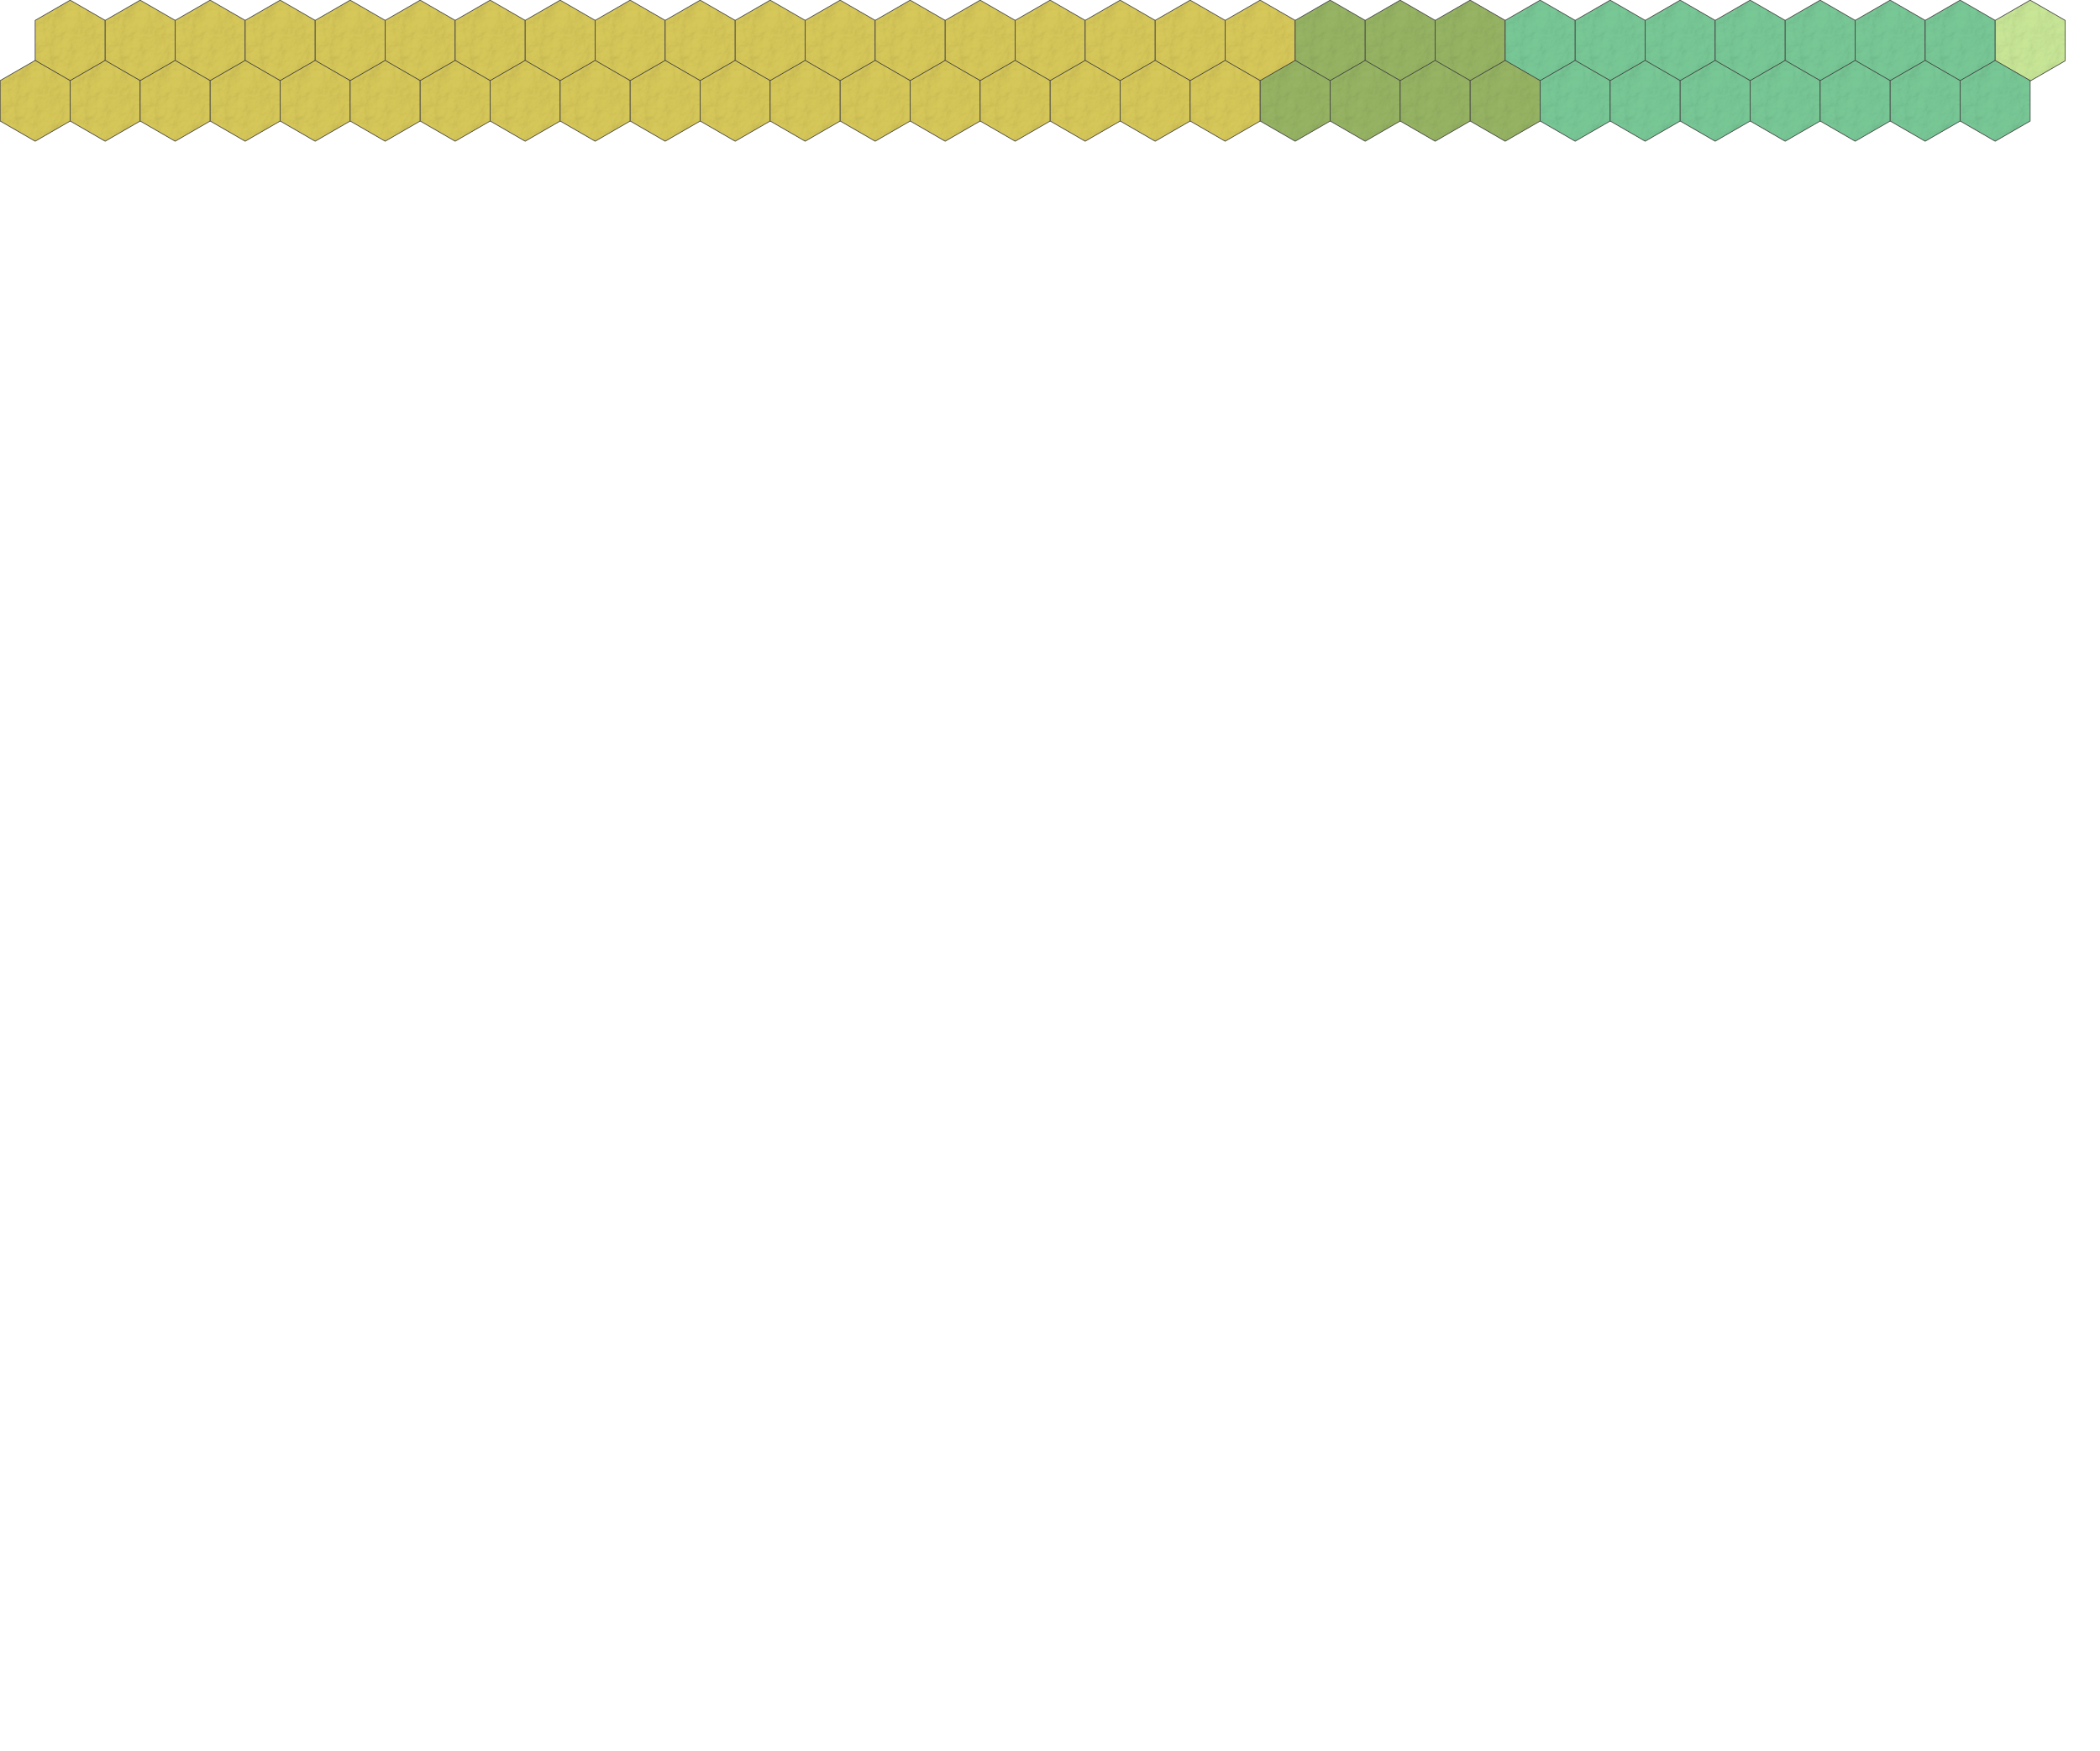
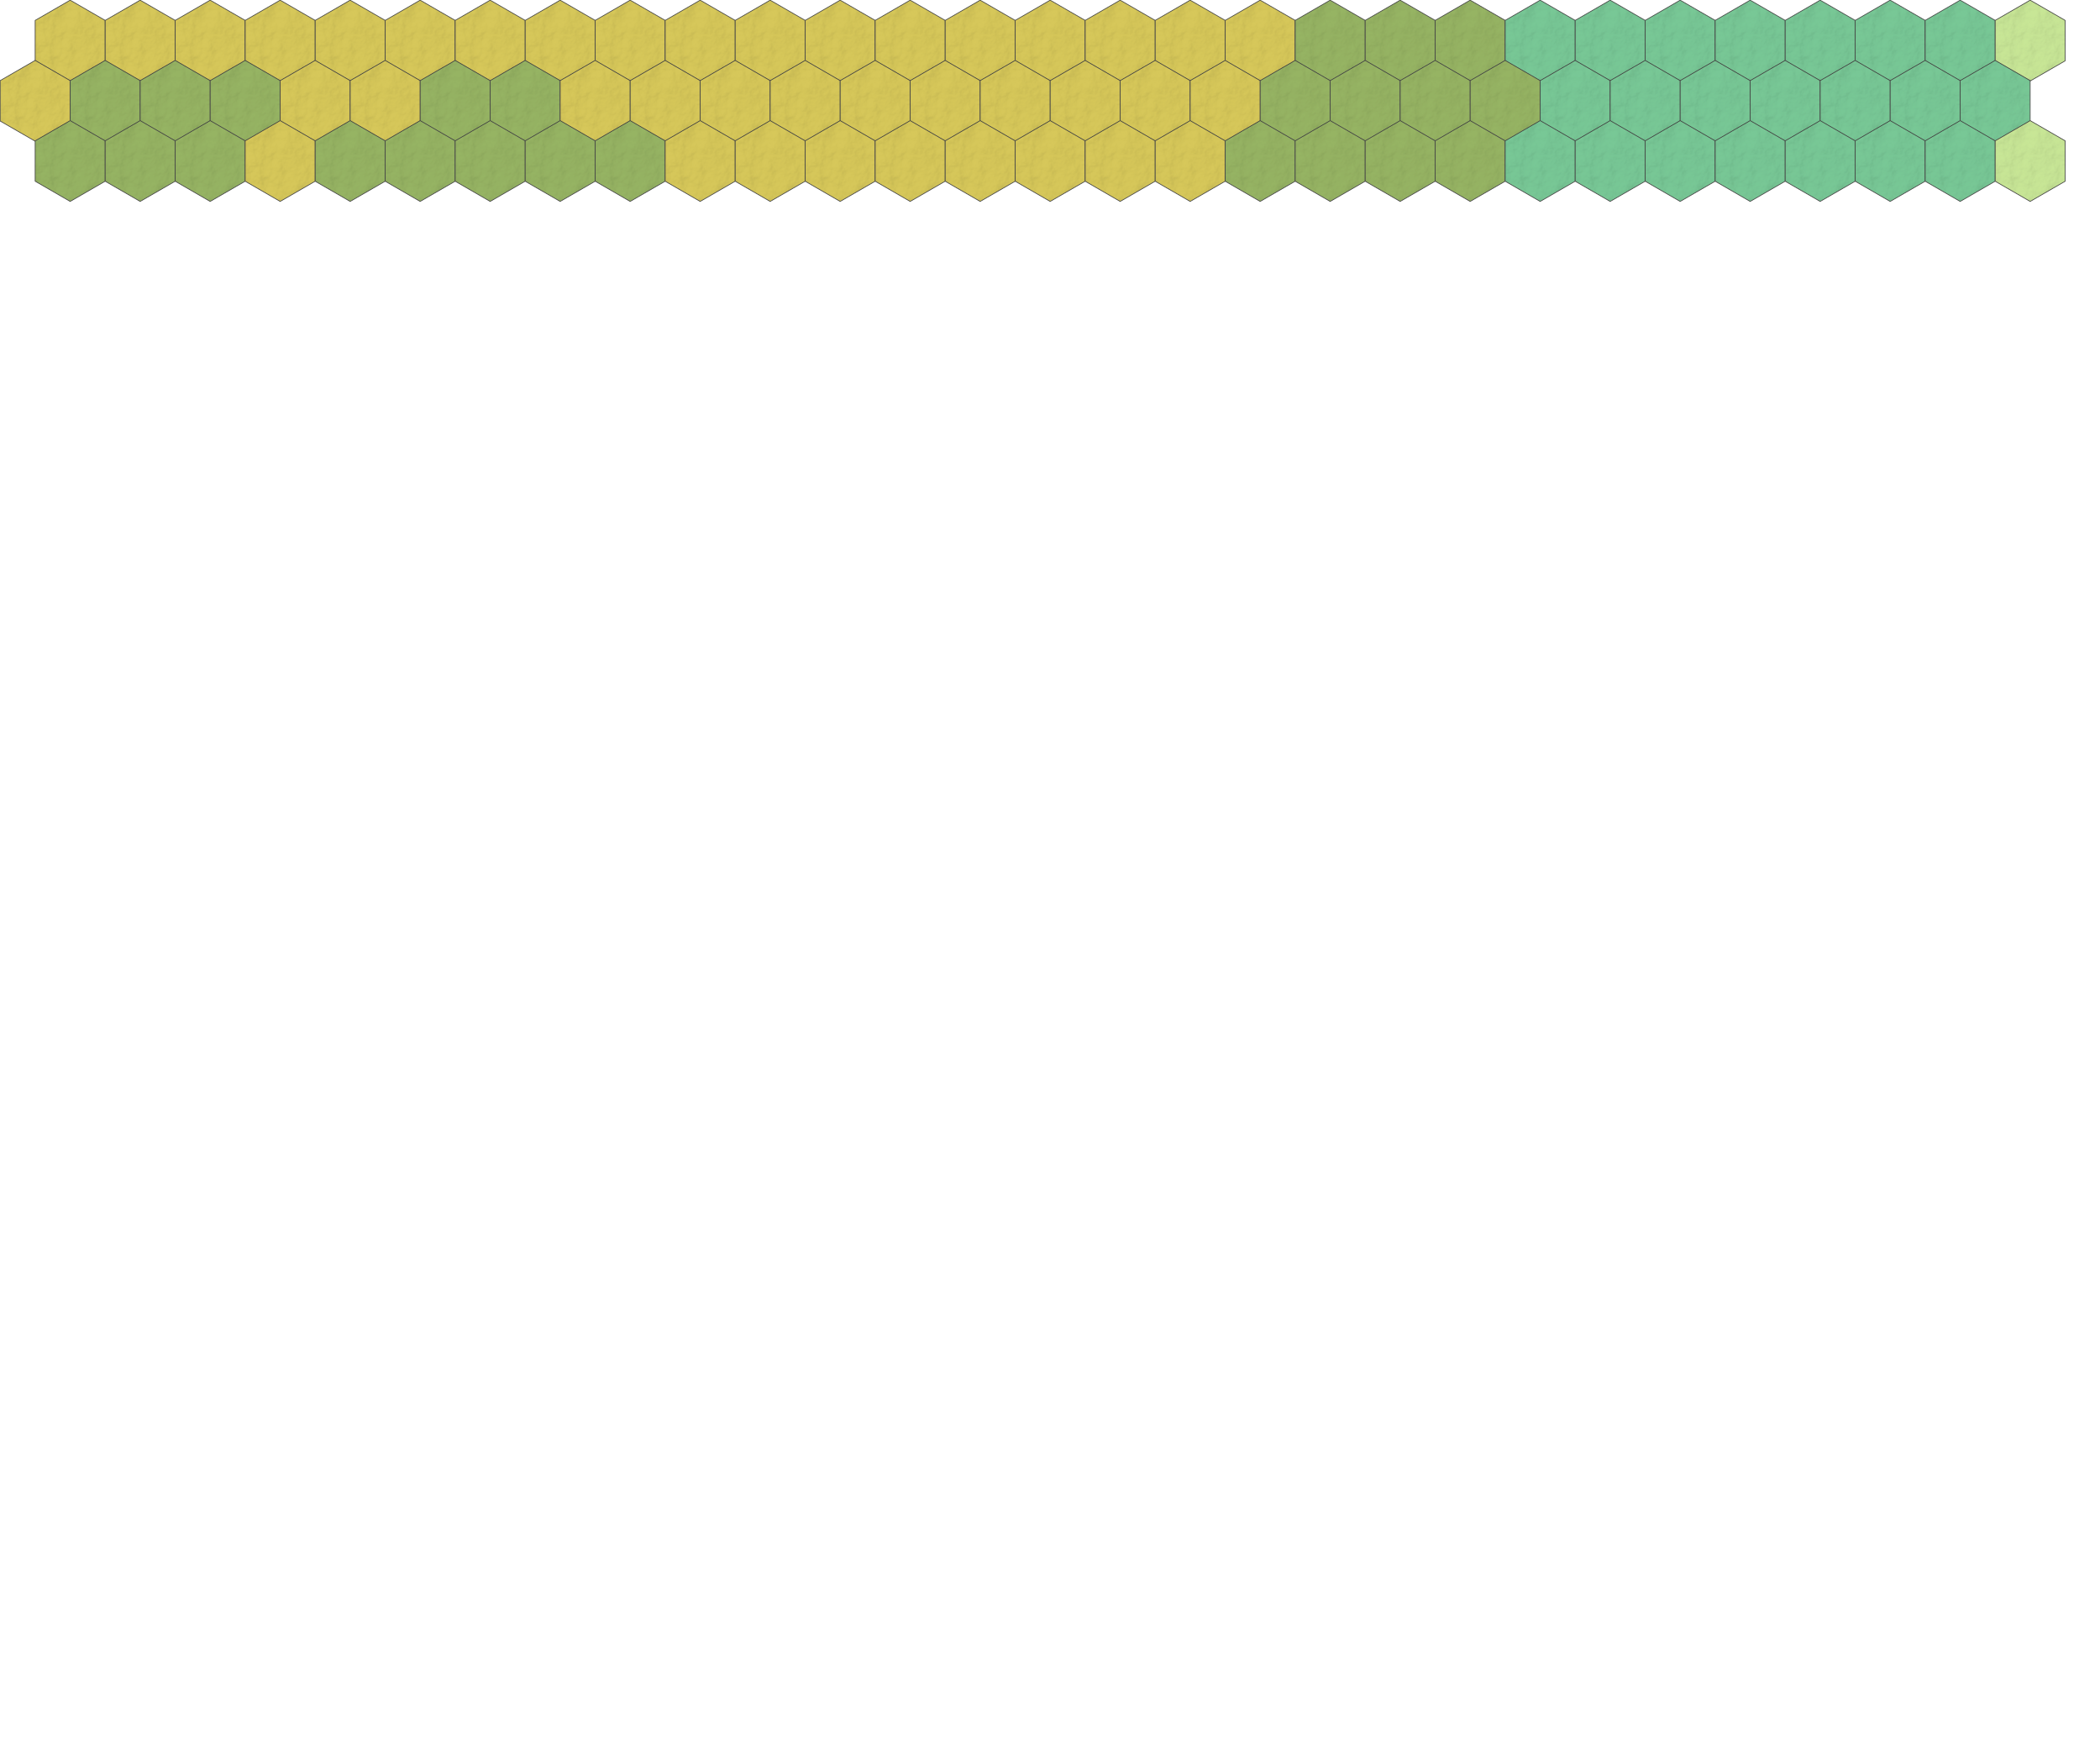
<svg xmlns="http://www.w3.org/2000/svg" xmlns:xlink="http://www.w3.org/1999/xlink" viewBox="0 0 3000 2500">
  <defs>
    <filter id="paper">
      <feTurbulence type="fractalNoise" baseFrequency="0.04" result="noise" numOctaves="5" />
      <feDiffuseLighting in="noise" surfaceScale="2" result="texture">
        <feDistantLight azimuth="45" elevation="75" />
      </feDiffuseLighting>
      <feComposite in="SourceGraphic" in2="texture" operator="arithmetic" k1="1" k2="0" k3="0" k4="0" />
    </filter>
    <polygon id="level5" filter="url(#paper)" fill="rgb(200,125,80)" stroke="#444444" points="50.24,0.25 100.23,29.112 100.23,86.835 50.24,115.697 0.25,86.835 0.25,29.112 50.24,0.25" />
    <polygon id="level4" filter="url(#paper)" fill="rgb(215,200,90)" stroke="#444444" points="50.24,0.25 100.23,29.112 100.23,86.835 50.24,115.697 0.25,86.835 0.25,29.112 50.24,0.25" />
    <polygon id="level3" filter="url(#paper)" fill="rgb(150,180,100)" stroke="#444444" points="50.24,0.25 100.23,29.112 100.23,86.835 50.24,115.697 0.25,86.835 0.25,29.112 50.24,0.25" />
    <polygon id="level2" filter="url(#paper)" fill="rgb(120,200,150)" stroke="#444444" points="50.24,0.25 100.23,29.112 100.23,86.835 50.24,115.697 0.25,86.835 0.25,29.112 50.24,0.25" />
    <polygon id="level1" filter="url(#paper)" fill="rgb(200,230,150)" stroke="#444444" points="50.24,0.25 100.23,29.112 100.23,86.835 50.24,115.697 0.25,86.835 0.25,29.112 50.24,0.25" />
  </defs>
  <g id="row1">
    <use id="0129" xlink:href="#level4" transform="translate(50,0)" />
    <use id="0128" xlink:href="#level4" transform="translate(150,0)" />
    <use id="0127" xlink:href="#level4" transform="translate(250,0)" />
    <use id="0126" xlink:href="#level4" transform="translate(350,0)" />
    <use id="0125" xlink:href="#level4" transform="translate(450,0)" />
    <use id="0124" xlink:href="#level4" transform="translate(550,0)" />
    <use id="0123" xlink:href="#level4" transform="translate(650,0)" />
    <use id="0122" xlink:href="#level4" transform="translate(750,0)" />
    <use id="0121" xlink:href="#level4" transform="translate(850,0)" />
    <use id="0120" xlink:href="#level4" transform="translate(950,0)" />
    <use id="0119" xlink:href="#level4" transform="translate(1050,0)" />
    <use id="0118" xlink:href="#level4" transform="translate(1150,0)" />
    <use id="0117" xlink:href="#level4" transform="translate(1250,0)" />
    <use id="0116" xlink:href="#level4" transform="translate(1350,0)" />
    <use id="0115" xlink:href="#level4" transform="translate(1450,0)" />
    <use id="0114" xlink:href="#level4" transform="translate(1550,0)" />
    <use id="0113" xlink:href="#level4" transform="translate(1650,0)" />
    <use id="0112" xlink:href="#level4" transform="translate(1750,0)" />
    <use id="0111" xlink:href="#level3" transform="translate(1850,0)" />
    <use id="0110" xlink:href="#level3" transform="translate(1950,0)" />
    <use id="0109" xlink:href="#level3" transform="translate(2050,0)" />
    <use id="0108" xlink:href="#level2" transform="translate(2150,0)" />
    <use id="0107" xlink:href="#level2" transform="translate(2250,0)" />
    <use id="0106" xlink:href="#level2" transform="translate(2350,0)" />
    <use id="0105" xlink:href="#level2" transform="translate(2450,0)" />
    <use id="0104" xlink:href="#level2" transform="translate(2550,0)" />
    <use id="0103" xlink:href="#level2" transform="translate(2650,0)" />
    <use id="0102" xlink:href="#level2" transform="translate(2750,0)" />
    <use id="0101" xlink:href="#level1" transform="translate(2850,0)" />
  </g>
  <g id="row2">
    <use id="0229" xlink:href="#level4" transform="translate(0,86)" />
-     <use id="0228" xlink:href="#level4" transform="translate(100,86)" />
-     <use id="0227" xlink:href="#level4" transform="translate(200,86)" />
-     <use id="0226" xlink:href="#level4" transform="translate(300,86)" />
+     <use id="0228" xlink:href="#level3" transform="translate(100,86)" />
+     <use id="0227" xlink:href="#level3" transform="translate(200,86)" />
+     <use id="0226" xlink:href="#level3" transform="translate(300,86)" />
    <use id="0225" xlink:href="#level4" transform="translate(400,86)" />
    <use id="0224" xlink:href="#level4" transform="translate(500,86)" />
-     <use id="0223" xlink:href="#level4" transform="translate(600,86)" />
-     <use id="0222" xlink:href="#level4" transform="translate(700,86)" />
+     <use id="0223" xlink:href="#level3" transform="translate(600,86)" />
+     <use id="0222" xlink:href="#level3" transform="translate(700,86)" />
    <use id="0221" xlink:href="#level4" transform="translate(800,86)" />
    <use id="0220" xlink:href="#level4" transform="translate(900,86)" />
    <use id="0219" xlink:href="#level4" transform="translate(1000,86)" />
    <use id="0218" xlink:href="#level4" transform="translate(1100,86)" />
    <use id="0217" xlink:href="#level4" transform="translate(1200,86)" />
    <use id="0216" xlink:href="#level4" transform="translate(1300,86)" />
    <use id="0215" xlink:href="#level4" transform="translate(1400,86)" />
    <use id="0214" xlink:href="#level4" transform="translate(1500,86)" />
    <use id="0213" xlink:href="#level4" transform="translate(1600,86)" />
    <use id="0212" xlink:href="#level4" transform="translate(1700,86)" />
    <use id="0211" xlink:href="#level3" transform="translate(1800,86)" />
    <use id="0210" xlink:href="#level3" transform="translate(1900,86)" />
    <use id="0209" xlink:href="#level3" transform="translate(2000,86)" />
    <use id="0208" xlink:href="#level3" transform="translate(2100,86)" />
    <use id="0207" xlink:href="#level2" transform="translate(2200,86)" />
    <use id="0206" xlink:href="#level2" transform="translate(2300,86)" />
    <use id="0205" xlink:href="#level2" transform="translate(2400,86)" />
    <use id="0204" xlink:href="#level2" transform="translate(2500,86)" />
    <use id="0203" xlink:href="#level2" transform="translate(2600,86)" />
    <use id="0202" xlink:href="#level2" transform="translate(2700,86)" />
    <use id="0201" xlink:href="#level2" transform="translate(2800,86)" />
  </g>
+   <g id="row3">
+     <use id="0329" xlink:href="#level3" transform="translate(50,172)" />
+     <use id="0328" xlink:href="#level3" transform="translate(150,172)" />
+     <use id="0327" xlink:href="#level3" transform="translate(250,172)" />
+     <use id="0326" xlink:href="#level4" transform="translate(350,172)" />
+     <use id="0325" xlink:href="#level3" transform="translate(450,172)" />
+     <use id="0324" xlink:href="#level3" transform="translate(550,172)" />
+     <use id="0323" xlink:href="#level3" transform="translate(650,172)" />
+     <use id="0322" xlink:href="#level3" transform="translate(750,172)" />
+     <use id="0321" xlink:href="#level3" transform="translate(850,172)" />
+     <use id="0320" xlink:href="#level4" transform="translate(950,172)" />
+     <use id="0319" xlink:href="#level4" transform="translate(1050,172)" />
+     <use id="0318" xlink:href="#level4" transform="translate(1150,172)" />
+     <use id="0317" xlink:href="#level4" transform="translate(1250,172)" />
+     <use id="0316" xlink:href="#level4" transform="translate(1350,172)" />
+     <use id="0315" xlink:href="#level4" transform="translate(1450,172)" />
+     <use id="0314" xlink:href="#level4" transform="translate(1550,172)" />
+     <use id="0313" xlink:href="#level4" transform="translate(1650,172)" />
+     <use id="0312" xlink:href="#level3" transform="translate(1750,172)" />
+     <use id="0311" xlink:href="#level3" transform="translate(1850,172)" />
+     <use id="0310" xlink:href="#level3" transform="translate(1950,172)" />
+     <use id="0309" xlink:href="#level3" transform="translate(2050,172)" />
+     <use id="0308" xlink:href="#level2" transform="translate(2150,172)" />
+     <use id="0307" xlink:href="#level2" transform="translate(2250,172)" />
+     <use id="0306" xlink:href="#level2" transform="translate(2350,172)" />
+     <use id="0305" xlink:href="#level2" transform="translate(2450,172)" />
+     <use id="0304" xlink:href="#level2" transform="translate(2550,172)" />
+     <use id="0303" xlink:href="#level2" transform="translate(2650,172)" />
+     <use id="0302" xlink:href="#level2" transform="translate(2750,172)" />
+     <use id="0301" xlink:href="#level1" transform="translate(2850,172)" />
+   </g>
</svg>
